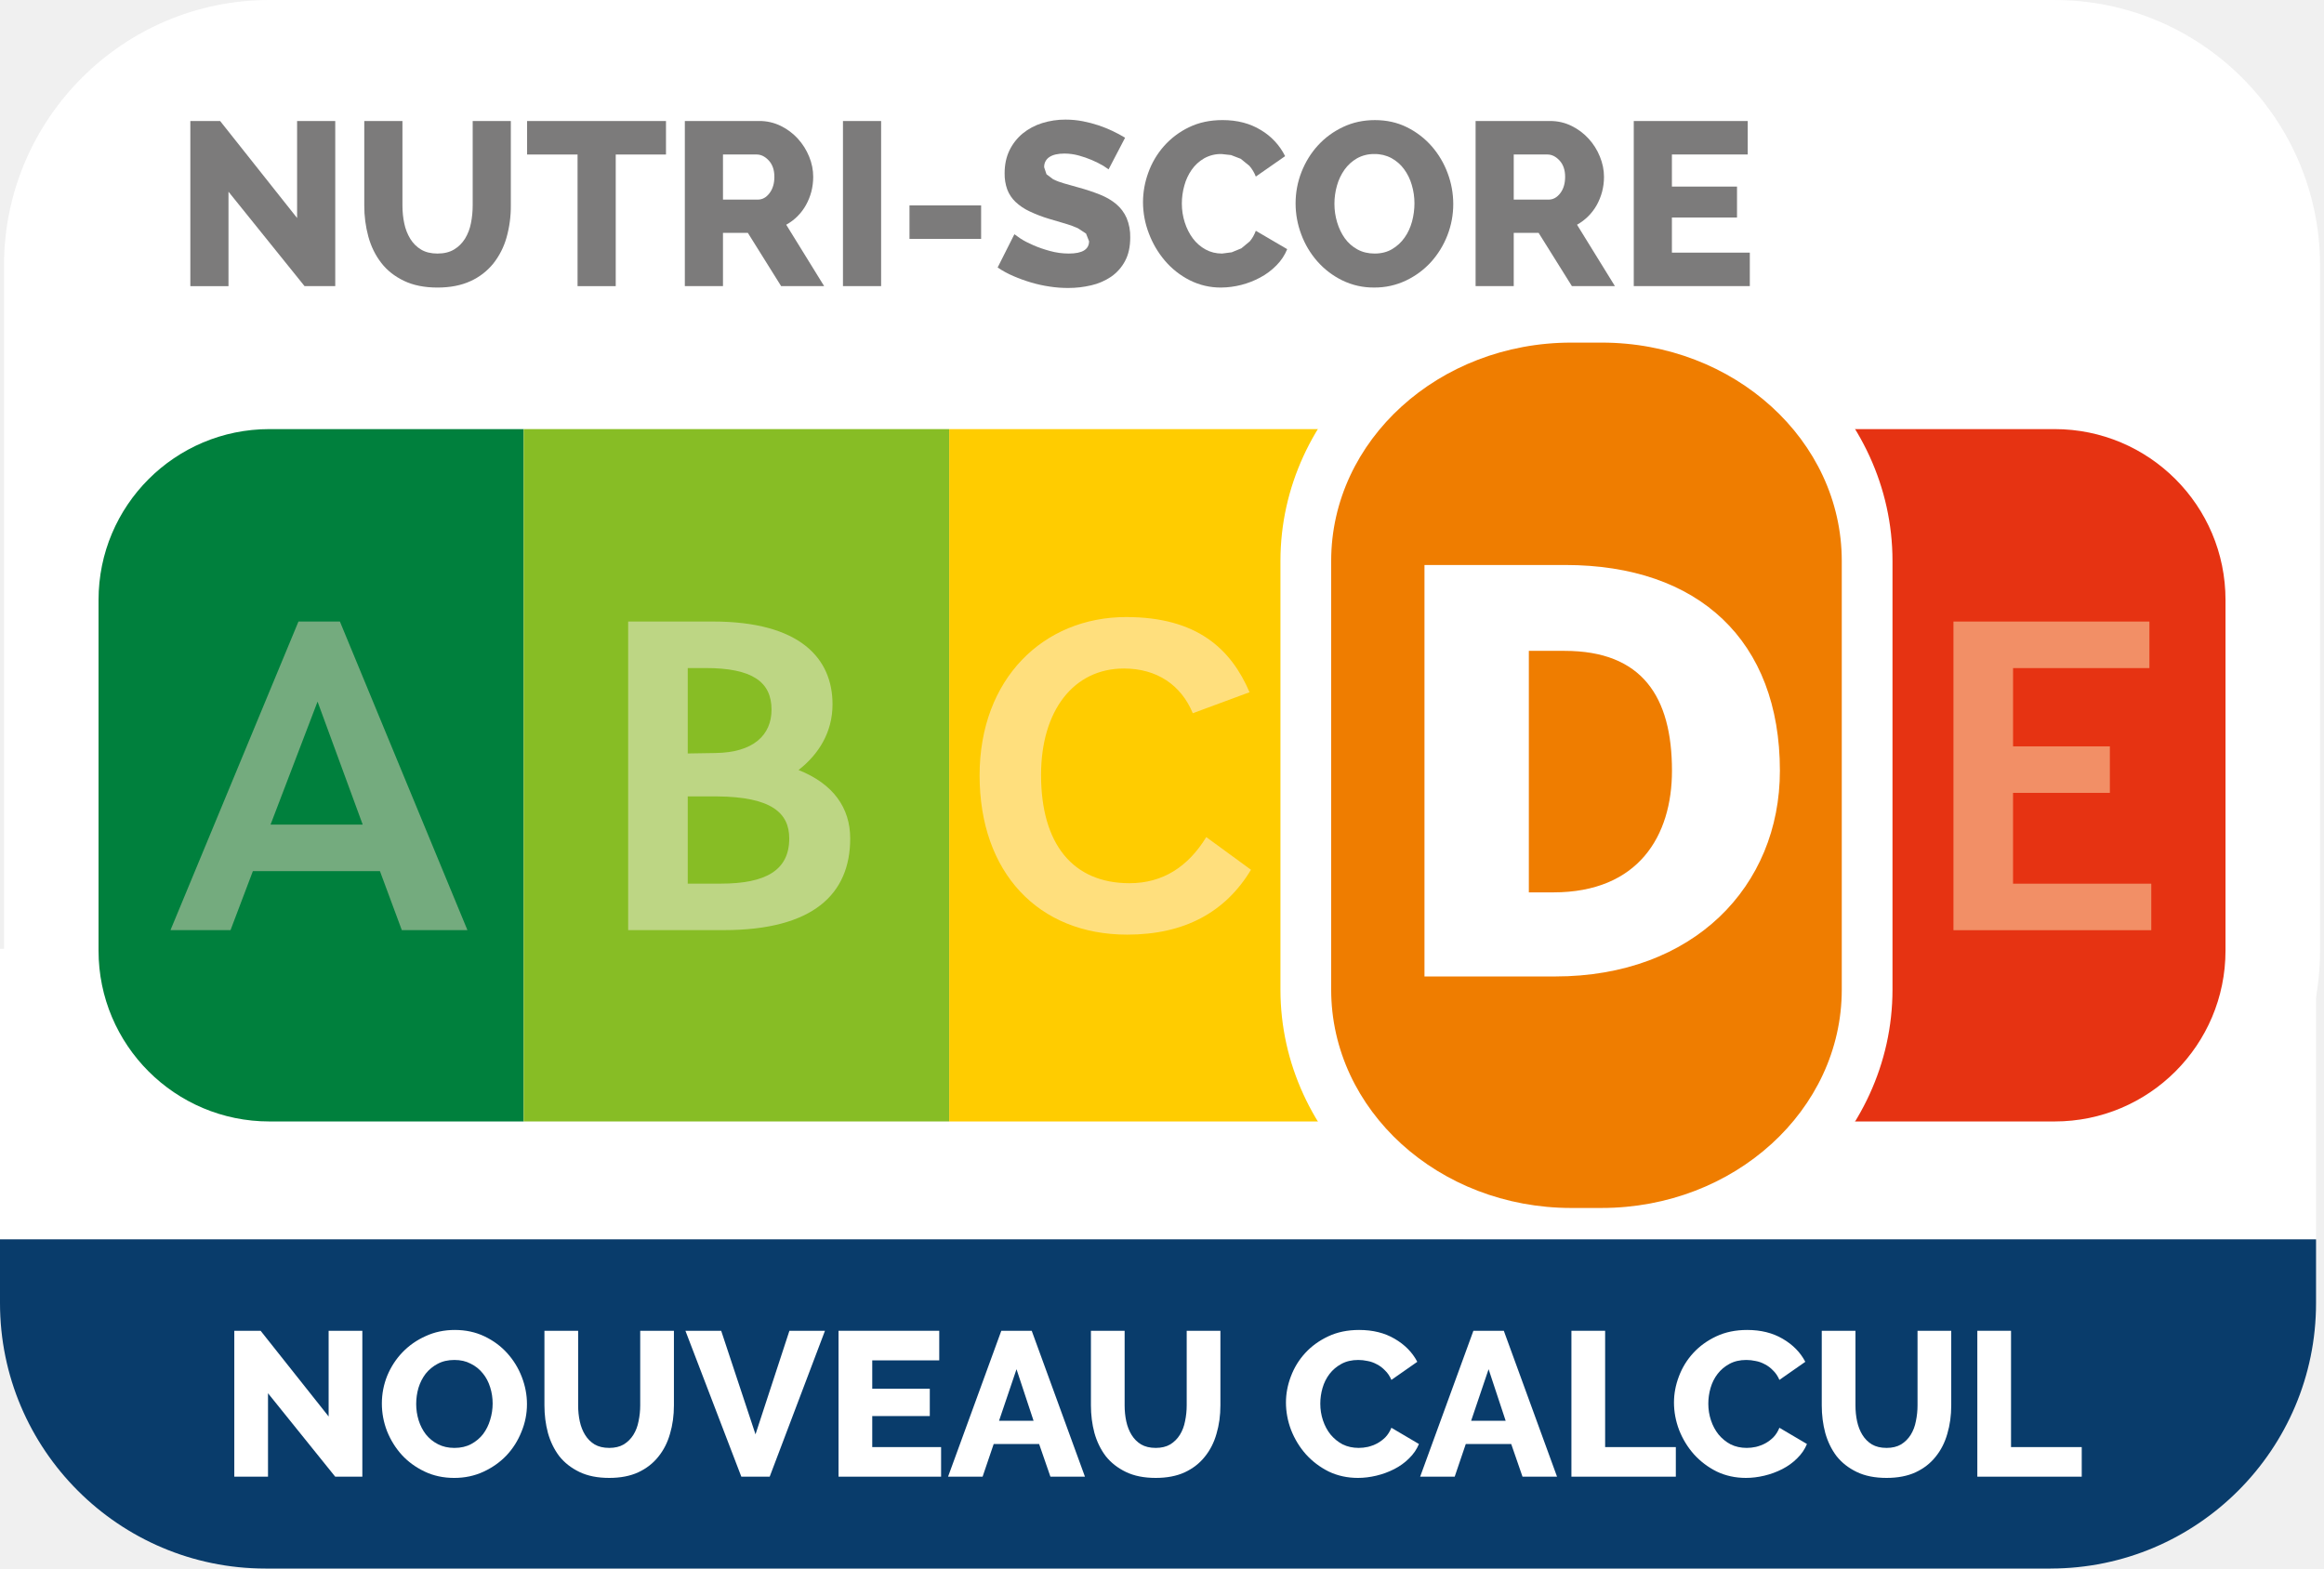
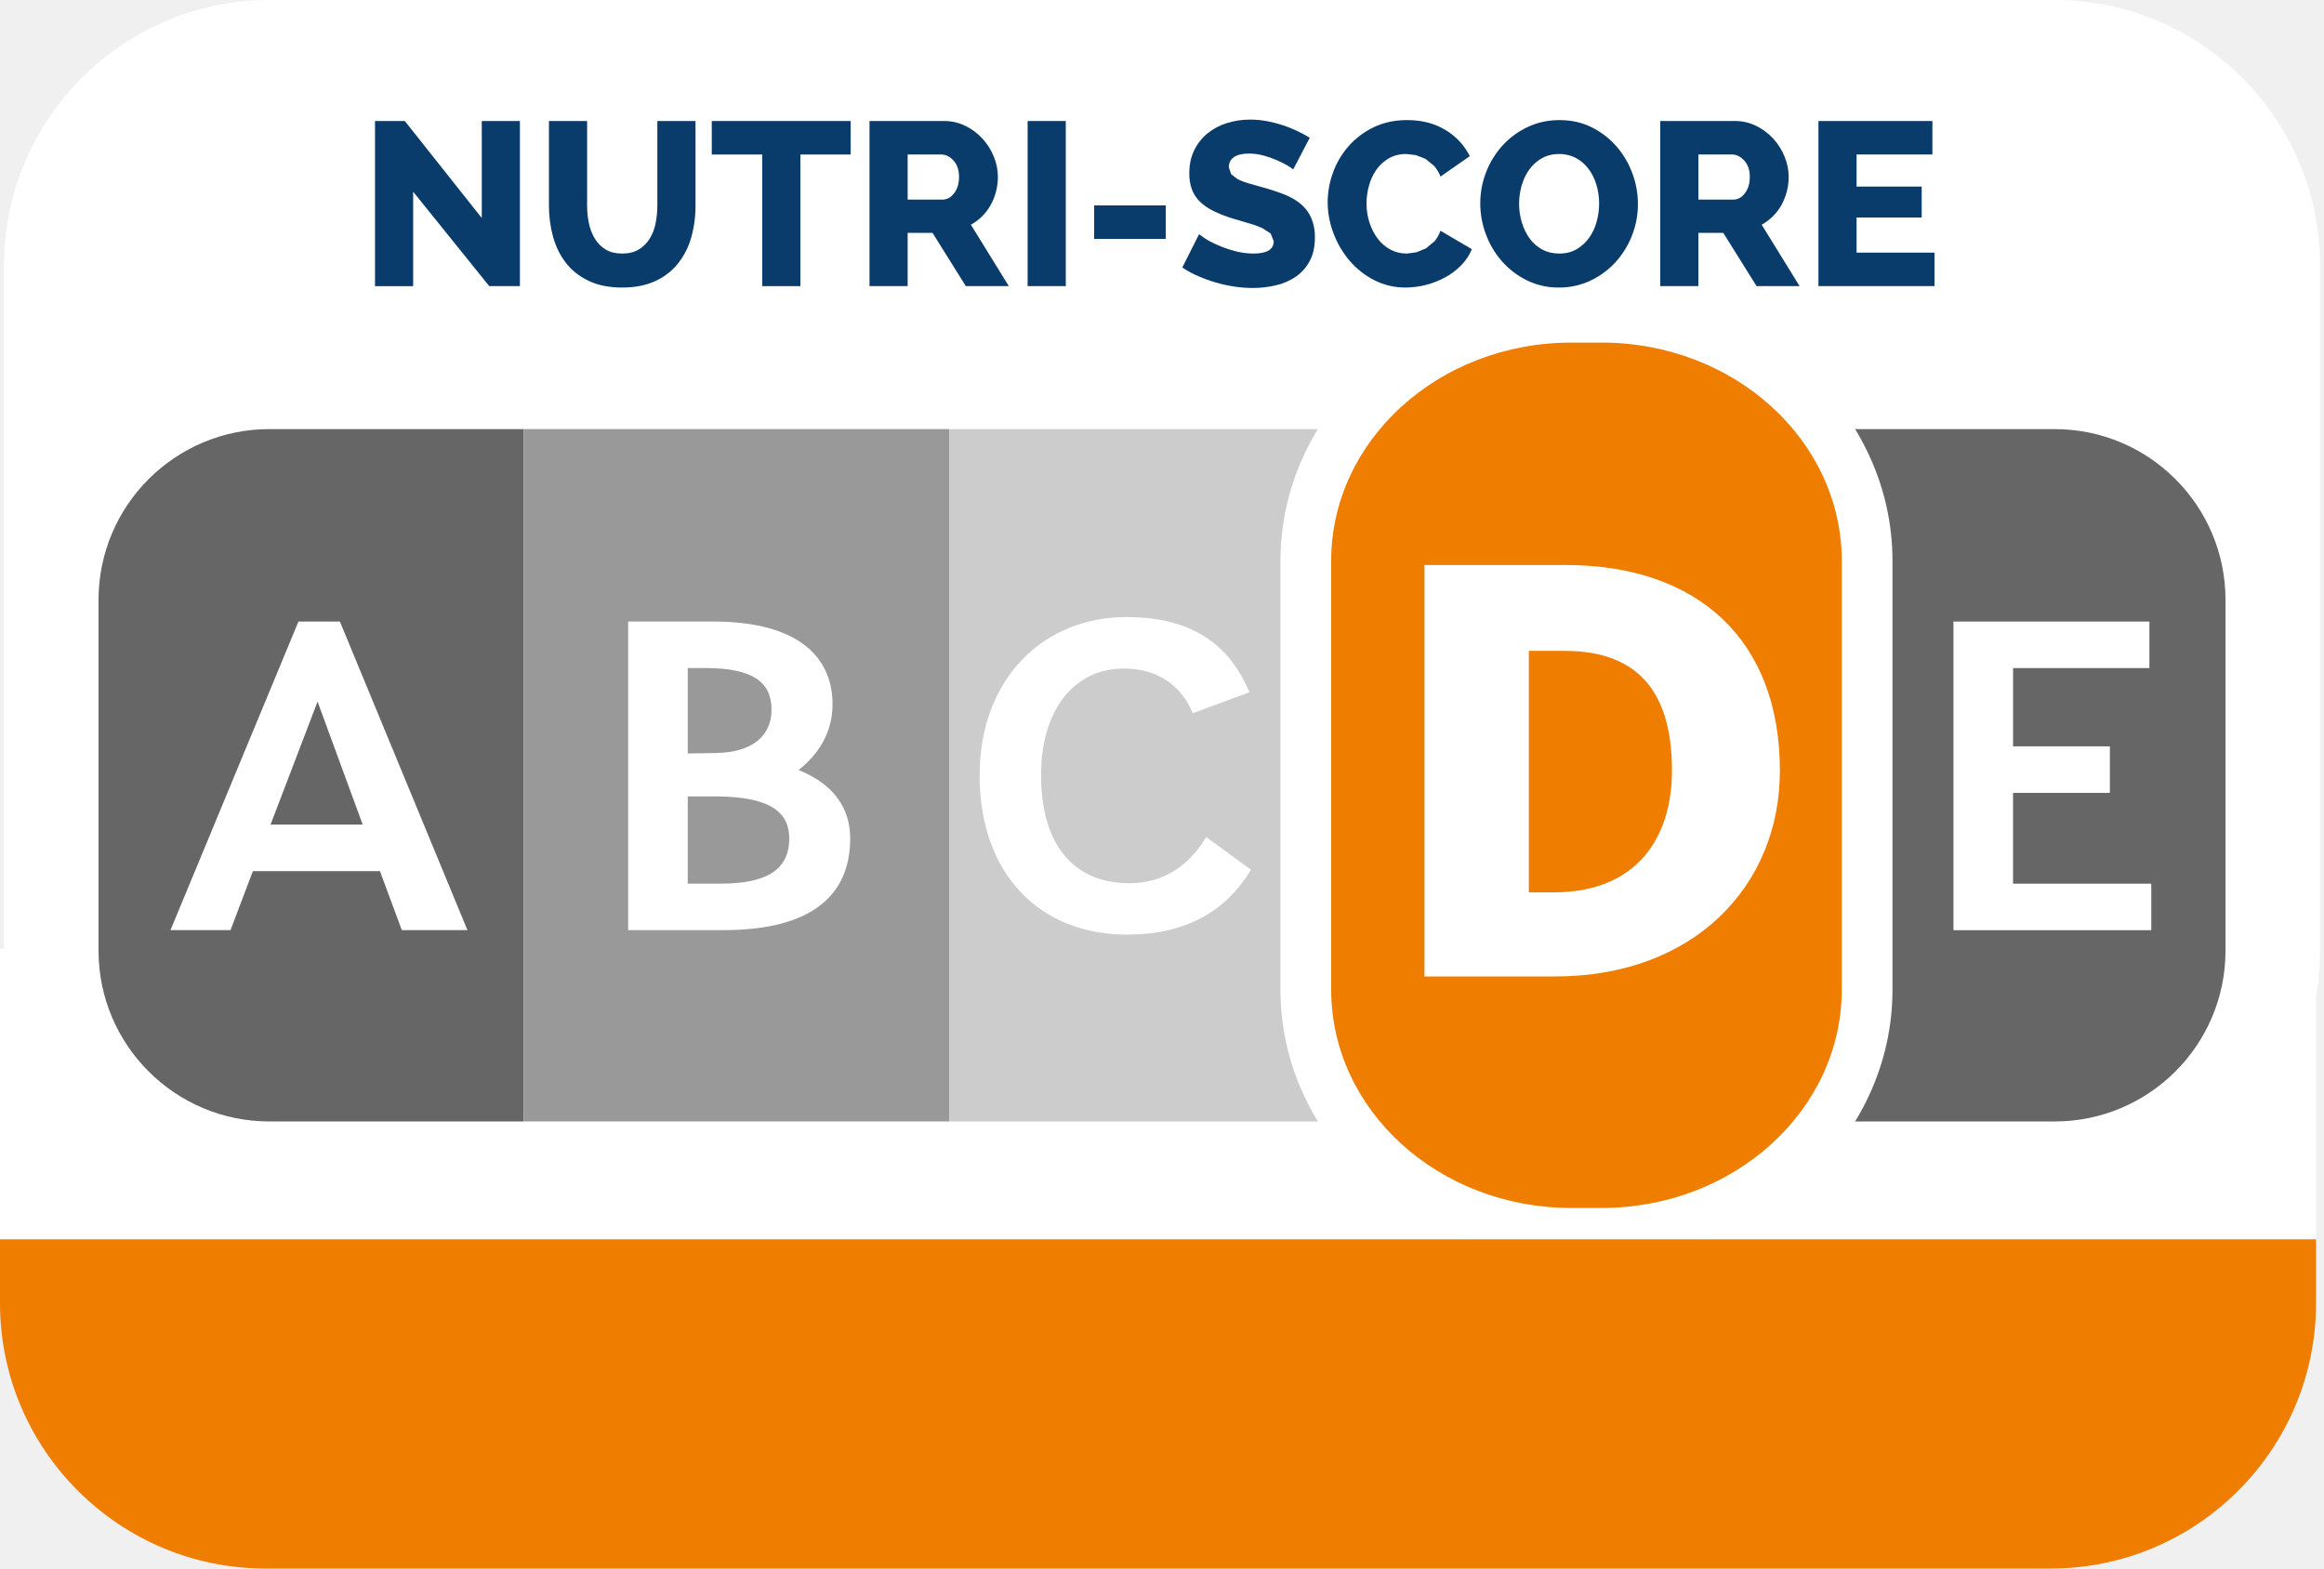
<svg xmlns="http://www.w3.org/2000/svg" id="svg2032" width="240" height="162" version="1.1" viewBox="0 0 240 162">
+   <defs id="defs1" />
  <rect style="fill:#ffffff;fill-opacity:1;stroke:none;stroke-width:2.653;stroke-linecap:round;stroke-linejoin:round;paint-order:stroke fill markers" id="rect18499" width="239.178" height="30" x="0" y="98" />
-   <g id="layer1">
-     <g id="g2493">
-       <g id="g1527">
-         <g id="g2468" fill-opacity="1" fill-rule="nonzero" stroke="none">
-           <path id="path248" fill="#fff" d="M212.183 0H27.826C12.71 0 .414 12.298.414 27.41v70.773c0 15.116 12.298 27.41 27.412 27.41h118.278a31.612 31.612 0 0 0 16.173 4.409h3.12c5.957 0 11.498-1.633 16.174-4.41h30.612c15.114 0 27.408-12.295 27.408-27.407v-70.77c0-15.115-12.294-27.413-27.408-27.413" clip-path="url(#clipPath1648)" />
-           <path id="path252" fill="#e63312" d="M212.179 115.826h-26.252V44.318h26.252a17.647 17.647 0 0 1 17.65 17.647v36.213a17.65 17.65 0 0 1-17.65 17.648" clip-path="url(#clipPath1655)" />
-           <path id="path256" fill="#00803d" d="M27.824 115.826h26.252V44.318H27.824a17.647 17.647 0 0 0-17.648 17.647v36.213a17.647 17.647 0 0 0 17.648 17.648" clip-path="url(#clipPath1661)" />
-           <path id="path260" fill="#f28f66" d="M221.97 64.194h-20.236V96.07h20.43v-4.802h-14.277v-9.379h9.999v-4.804h-9.997V69h14.081z" />
-           <path id="path264" fill="#7c7b7b" d="M23.596 19.799v9.754h-3.94V12.496h3.075l7.95 10.02v-10.02h3.94V29.55H31.45z" />
-           <path id="path276" fill="#7c7b7b" d="M45.187 26.187c.673 0 1.24-.139 1.705-.419.464-.28.839-.653 1.13-1.117a4.78 4.78 0 0 0 .612-1.597c.121-.6.18-1.214.18-1.839V12.5h3.94v8.716a11.894 11.894 0 0 1-.444 3.315 7.67 7.67 0 0 1-1.37 2.692 6.422 6.422 0 0 1-2.355 1.814c-.951.437-2.085.662-3.398.662-1.36 0-2.52-.234-3.483-.7-.962-.463-1.743-1.08-2.341-1.862-.6-.777-1.042-1.677-1.324-2.7a12.062 12.062 0 0 1-.42-3.22v-8.717h3.942v8.716c0 .656.062 1.283.192 1.876a4.965 4.965 0 0 0 .624 1.585c.287.463.66.832 1.117 1.103.455.274 1.022.408 1.693.408" clip-path="url(#clipPath1673)" />
-           <path id="path280" fill="#7c7b7b" d="M68.777 15.959h-5.19v13.594h-3.942V15.959h-5.212v-3.46h14.344z" />
-           <path id="path292" fill="#7c7b7b" d="M70.723 29.55V12.496h7.684a4.965 4.965 0 0 1 2.225.508 5.866 5.866 0 0 1 1.763 1.32c.496.545.883 1.16 1.165 1.849.283.688.42 1.384.42 2.09 0 .53-.067 1.037-.19 1.525a6.029 6.029 0 0 1-.554 1.381 5.208 5.208 0 0 1-2.042 2.041l3.915 6.34h-4.442l-3.436-5.499h-2.569v5.5zm3.94-8.935h3.6c.464 0 .866-.218 1.201-.66.338-.441.506-1.004.506-1.692 0-.706-.192-1.265-.576-1.684-.384-.415-.804-.622-1.25-.622h-3.482z" />
-           <path id="path294" fill="#7c7b7b" d="M87.053 12.499h3.94V29.55h-3.94z" />
-           <path id="path296" fill="#7c7b7b" d="M93.923 21.215h7.397v3.46h-7.397z" />
-           <path id="path308" fill="#7c7b7b" d="M114.483 17.493l-.53-.362a10.526 10.526 0 0 0-2.497-1.055 5.599 5.599 0 0 0-1.534-.216c-.675 0-1.192.119-1.551.36a1.19 1.19 0 0 0-.539 1.059l.24.719.685.514a6.201 6.201 0 0 0 1.103.422c.442.128.95.273 1.527.432a20.51 20.51 0 0 1 2.207.733c.658.265 1.218.591 1.684.984.463.393.82.87 1.068 1.43a4.943 4.943 0 0 1 .373 2.017c0 .962-.181 1.774-.54 2.436a4.55 4.55 0 0 1-1.43 1.611 6.042 6.042 0 0 1-2.053.89 10.272 10.272 0 0 1-2.39.275c-.627 0-1.262-.044-1.911-.145a13.622 13.622 0 0 1-1.909-.42 15.756 15.756 0 0 1-1.825-.66 9.798 9.798 0 0 1-1.635-.889l1.73-3.436.649.457c.35.227.783.45 1.297.673.512.225 1.088.426 1.728.6a7.3 7.3 0 0 0 1.947.265c1.394 0 2.09-.423 2.09-1.273l-.312-.792-.865-.563a9.249 9.249 0 0 0-1.297-.47c-.497-.143-1.04-.305-1.633-.481a14.18 14.18 0 0 1-2.042-.781 5.52 5.52 0 0 1-1.443-.971 3.497 3.497 0 0 1-.852-1.274 4.705 4.705 0 0 1-.275-1.681c0-.898.167-1.688.503-2.377a5.21 5.21 0 0 1 1.368-1.743 5.948 5.948 0 0 1 2.008-1.068 7.95 7.95 0 0 1 2.414-.36c.61 0 1.2.057 1.777.168.573.112 1.125.256 1.646.43a13.931 13.931 0 0 1 2.725 1.273z" clip-path="url(#clipPath1667)" />
-           <path id="path312" fill="#7c7b7b" d="M118.038 20.88a8.94 8.94 0 0 1 .552-3.063 8.436 8.436 0 0 1 1.611-2.725 8.157 8.157 0 0 1 2.582-1.947c1.015-.496 2.174-.743 3.469-.743 1.523 0 2.844.344 3.963 1.032a6.501 6.501 0 0 1 2.5 2.693l-3.027 2.11a3.64 3.64 0 0 0-.671-1.117l-.89-.72-.997-.384-.973-.108a3.509 3.509 0 0 0-1.825.457 4.019 4.019 0 0 0-1.273 1.178 5.212 5.212 0 0 0-.755 1.633 6.859 6.859 0 0 0-.254 1.847c0 .673.1 1.324.3 1.947.199.624.481 1.176.839 1.657a4.1 4.1 0 0 0 1.31 1.141c.513.28 1.082.42 1.707.42l.997-.131.993-.41.87-.72c.253-.296.46-.662.622-1.092l3.242 1.898a5.113 5.113 0 0 1-1.117 1.681 6.894 6.894 0 0 1-1.668 1.247 8.673 8.673 0 0 1-4.039 1.037 7.062 7.062 0 0 1-3.252-.759 8.291 8.291 0 0 1-2.547-2.006 9.52 9.52 0 0 1-1.666-2.833 8.997 8.997 0 0 1-.603-3.22" clip-path="url(#clipPath1687)" />
-           <path id="path316" fill="#7c7b7b" d="M141.916 29.696a7.304 7.304 0 0 1-3.315-.746 8.275 8.275 0 0 1-2.56-1.957 8.85 8.85 0 0 1-1.655-2.774 9.037 9.037 0 0 1-.59-3.218c0-1.12.204-2.202.612-3.244.41-1.037.978-1.957 1.706-2.75s1.593-1.425 2.595-1.897c1-.472 2.092-.706 3.277-.706 1.214 0 2.322.245 3.315.741a8.275 8.275 0 0 1 2.56 1.97 8.952 8.952 0 0 1 1.644 2.786 9.102 9.102 0 0 1 .573 3.171 8.855 8.855 0 0 1-.609 3.244 8.933 8.933 0 0 1-1.692 2.75 8.34 8.34 0 0 1-2.582 1.908 7.474 7.474 0 0 1-3.28.722m-4.108-8.646c0 .655.092 1.29.278 1.907.183.617.448 1.165.79 1.648a3.928 3.928 0 0 0 1.3 1.152c.518.287 1.116.43 1.787.43.688 0 1.29-.152 1.803-.457.507-.302.94-.697 1.284-1.187.347-.485.6-1.041.77-1.655a7.277 7.277 0 0 0 .252-1.887c0-.657-.095-1.295-.278-1.908a5.142 5.142 0 0 0-.803-1.634 3.982 3.982 0 0 0-1.298-1.13 3.568 3.568 0 0 0-1.752-.419 3.53 3.53 0 0 0-1.8.442 4.094 4.094 0 0 0-1.287 1.165 5.34 5.34 0 0 0-.782 1.644 6.85 6.85 0 0 0-.264 1.889" clip-path="url(#clipPath1680)" />
-           <path id="path320" fill="#7c7b7b" d="M152.385 29.55V12.496h7.686c.8 0 1.54.17 2.222.508a5.892 5.892 0 0 1 1.765 1.32 6.135 6.135 0 0 1 1.163 1.849c.28.688.424 1.384.424 2.09 0 .53-.066 1.037-.192 1.525a6.029 6.029 0 0 1-.552 1.381 5.28 5.28 0 0 1-2.041 2.041l3.913 6.34h-4.443l-3.438-5.499h-2.568v5.5zm3.939-8.935h3.603c.464 0 .863-.218 1.2-.66.338-.441.504-1.004.504-1.692 0-.706-.192-1.265-.574-1.684-.386-.415-.803-.622-1.249-.622h-3.484z" />
-           <path id="path324" fill="#7c7b7b" d="M180.704 26.092v3.458h-11.985V12.496h11.769v3.46h-7.83v3.317h6.724v3.194h-6.724v3.628z" />
-           <path id="path326" fill="#87bd25" d="M98.028 115.826h-43.95V44.318h43.95z" />
-           <path id="path328" fill="#fc0" d="M141.975 115.826h-43.95V44.318h43.952z" />
-           <path id="path332" fill="#74ab7e" d="M27.939 85.167l4.855-12.704 4.662 12.702zm7.163-20.973h-4.28L17.605 96.066h6.201l2.309-6.097h13.121l2.26 6.097h6.777z" />
-           <path id="path344" fill="#bdd684" d="M71.023 91.262v-9.008h3.03c5.623.047 7.453 1.708 7.453 4.343 0 3.277-2.406 4.665-7.069 4.665zm0-13.443v-8.823h1.828c4.854 0 6.825 1.435 6.825 4.297 0 2.632-1.876 4.435-5.815 4.48zm2.598-13.627h-8.75v31.872h9.855c9.278 0 13.075-3.74 13.075-9.467 0-3.142-1.732-5.636-5.336-7.068 2.068-1.618 3.51-3.88 3.51-6.79 0-4.714-3.318-8.547-12.354-8.547" clip-path="url(#clipPath1693)" />
-           <path id="path348" fill="#ffdf7d" d="M116.306 63.73c-8.555 0-15.143 6.378-15.143 16.355 0 10.025 6.058 16.445 15.238 16.445 5.914 0 10.145-2.31 12.788-6.7l-4.616-3.372c-1.876 3.05-4.471 4.76-7.931 4.76-5.864 0-9.132-4.067-9.132-11.18 0-6.65 3.365-10.993 8.556-10.993 3.411 0 5.912 1.71 7.114 4.618l5.861-2.169c-1.92-4.48-5.428-7.763-12.735-7.763" clip-path="url(#clipPath1699)" />
-           <path id="path352" fill="#fff" d="M162.277 129.998c-16.566 0-30.045-12.466-30.045-27.788V57.936c0-15.324 13.48-27.79 30.045-27.79h3.118c16.567 0 30.043 12.468 30.043 27.79v44.274c0 15.322-13.476 27.788-30.043 27.788z" clip-path="url(#clipPath1705)" />
-           <path id="path356" fill="#ef7d00" d="M165.396 124.761h-3.119c-13.704 0-24.806-10.096-24.806-22.55V57.935c0-12.455 11.105-22.551 24.804-22.551h3.12c13.7 0 24.805 10.096 24.805 22.553v44.27c0 12.455-11.105 22.553-24.804 22.553" clip-path="url(#clipPath1711)" />
-           <path id="path360" fill="#fff" d="M147.106 100.849V58.353h14.534c13.796 0 22.17 7.82 22.17 21.247 0 11.95-8.928 21.25-23.216 21.25zm13.302-8.684c8.805 0 12.257-5.848 12.257-12.565 0-7.636-3.081-12.378-11.085-12.378h-3.696v24.943z" />
-         </g>
-       </g>
-     </g>
-   </g>
-   <path id="path16330" clip-path="url(#clipPath1593)" style="fill:#093c6b;fill-opacity:1;fill-rule:nonzero;stroke:none" d="M 0 33.997 L 0 27.407 C 2.3684734e-15 12.296 12.298 -0.003 27.412 -0.003 L 211.77 -0.003 L 211.77 -0.001 C 226.882 -0.001 239.178 12.295 239.178 27.407 L 239.178 33.997 L 0 33.997 z " transform="matrix(1,0,0,-1,0,161.997)" />
-   <g aria-label="NOUVEAU CALCUL" id="text18503" style="font-size:21.224px;line-height:1.25;font-family:'Open Sans';-inkscape-font-specification:'Open Sans';stroke-width:0.531">
-     <path d="m 27.677,143.896 v 8.617 h -3.481 v -15.069 h 2.717 l 7.025,8.851 v -8.851 h 3.481 v 15.069 h -2.802 z" style="font-weight:800;font-family:Raleway;-inkscape-font-specification:'Raleway Ultra-Bold';fill:#ffffff" id="path18799" />
-     <path d="m 46.906,152.641 q -1.677,0 -3.056,-0.658 -1.38,-0.658 -2.356,-1.719 -0.976,-1.082 -1.528,-2.462 -0.531,-1.38 -0.531,-2.844 0,-1.486 0.552,-2.865 0.573,-1.38 1.571,-2.42 1.019,-1.061 2.398,-1.677 1.38,-0.637 3.014,-0.637 1.677,0 3.056,0.658 1.38,0.658 2.356,1.74 0.976,1.082 1.507,2.462 0.531,1.38 0.531,2.802 0,1.486 -0.573,2.865 -0.552,1.38 -1.549,2.441 -0.998,1.04 -2.377,1.677 -1.38,0.637 -3.014,0.637 z m -3.926,-7.641 q 0,0.87 0.255,1.698 0.255,0.807 0.743,1.443 0.509,0.637 1.252,1.019 0.743,0.382 1.698,0.382 0.998,0 1.74,-0.403 0.743,-0.403 1.231,-1.04 0.488,-0.658 0.722,-1.464 0.255,-0.828 0.255,-1.677 0,-0.87 -0.255,-1.677 -0.255,-0.828 -0.764,-1.443 -0.509,-0.637 -1.252,-0.998 -0.722,-0.382 -1.677,-0.382 -0.998,0 -1.74,0.403 -0.722,0.382 -1.231,1.019 -0.488,0.637 -0.743,1.464 -0.233,0.807 -0.233,1.655 z" style="font-weight:800;font-family:Raleway;-inkscape-font-specification:'Raleway Ultra-Bold';fill:#ffffff" id="path18801" />
-     <path d="m 62.909,149.542 q 0.891,0 1.507,-0.361 0.616,-0.382 0.998,-0.998 0.382,-0.616 0.531,-1.401 0.17,-0.807 0.17,-1.634 v -7.704 h 3.481 v 7.704 q 0,1.571 -0.403,2.929 -0.382,1.358 -1.21,2.377 -0.807,1.019 -2.08,1.613 -1.252,0.573 -2.993,0.573 -1.804,0 -3.078,-0.616 -1.273,-0.616 -2.08,-1.634 -0.785,-1.04 -1.167,-2.398 -0.361,-1.358 -0.361,-2.844 v -7.704 h 3.481 v 7.704 q 0,0.87 0.17,1.655 0.17,0.785 0.552,1.401 0.382,0.616 0.976,0.976 0.616,0.361 1.507,0.361 z" style="font-weight:800;font-family:Raleway;-inkscape-font-specification:'Raleway Ultra-Bold';fill:#ffffff" id="path18803" />
-     <path d="m 74.477,137.444 3.544,10.697 3.502,-10.697 h 3.672 l -5.709,15.069 h -2.929 l -5.773,-15.069 z" style="font-weight:800;font-family:Raleway;-inkscape-font-specification:'Raleway Ultra-Bold';fill:#ffffff" id="path18805" />
-     <path d="m 97.187,149.457 v 3.056 H 86.596 v -15.069 h 10.4 v 3.056 h -6.919 v 2.929 h 5.943 v 2.823 h -5.943 v 3.205 z" style="font-weight:800;font-family:Raleway;-inkscape-font-specification:'Raleway Ultra-Bold';fill:#ffffff" id="path18807" />
-     <path d="m 103.405,137.444 h 3.141 l 5.497,15.069 h -3.566 l -1.167,-3.375 h -4.691 l -1.146,3.375 h -3.566 z m 3.332,9.296 -1.762,-5.327 -1.804,5.327 z" style="font-weight:800;font-family:Raleway;-inkscape-font-specification:'Raleway Ultra-Bold';fill:#ffffff" id="path18809" />
-     <path d="m 119.345,149.542 q 0.891,0 1.507,-0.361 0.616,-0.382 0.998,-0.998 0.382,-0.616 0.531,-1.401 0.17,-0.807 0.17,-1.634 v -7.704 h 3.481 v 7.704 q 0,1.571 -0.403,2.929 -0.382,1.358 -1.21,2.377 -0.807,1.019 -2.08,1.613 -1.252,0.573 -2.993,0.573 -1.804,0 -3.078,-0.616 -1.273,-0.616 -2.08,-1.634 -0.785,-1.04 -1.167,-2.398 -0.361,-1.358 -0.361,-2.844 v -7.704 h 3.481 v 7.704 q 0,0.87 0.17,1.655 0.17,0.785 0.552,1.401 0.382,0.616 0.976,0.976 0.616,0.361 1.507,0.361 z" style="font-weight:800;font-family:Raleway;-inkscape-font-specification:'Raleway Ultra-Bold';fill:#ffffff" id="path18811" />
-     <path d="m 132.801,144.851 q 0,-1.358 0.509,-2.695 0.509,-1.358 1.486,-2.42 0.976,-1.061 2.377,-1.719 1.401,-0.658 3.184,-0.658 2.122,0 3.672,0.913 1.571,0.913 2.335,2.377 l -2.674,1.868 q -0.255,-0.594 -0.658,-0.976 -0.382,-0.403 -0.849,-0.637 -0.467,-0.255 -0.955,-0.34 -0.488,-0.106 -0.955,-0.106 -0.998,0 -1.74,0.403 -0.743,0.403 -1.231,1.04 -0.488,0.637 -0.722,1.443 -0.233,0.807 -0.233,1.634 0,0.891 0.276,1.719 0.276,0.828 0.785,1.464 0.531,0.637 1.252,1.019 0.743,0.361 1.655,0.361 0.467,0 0.955,-0.106 0.509,-0.127 0.955,-0.361 0.467,-0.255 0.849,-0.637 0.382,-0.403 0.616,-0.976 l 2.844,1.677 q -0.34,0.828 -1.019,1.486 -0.658,0.658 -1.528,1.104 -0.87,0.446 -1.847,0.679 -0.976,0.233 -1.91,0.233 -1.634,0 -3.014,-0.658 -1.358,-0.679 -2.356,-1.783 -0.976,-1.104 -1.528,-2.504 -0.531,-1.401 -0.531,-2.844 z" style="font-weight:800;font-family:Raleway;-inkscape-font-specification:'Raleway Ultra-Bold';fill:#ffffff" id="path18813" />
-     <path d="m 152.158,137.444 h 3.141 l 5.497,15.069 h -3.566 l -1.167,-3.375 h -4.691 l -1.146,3.375 h -3.566 z m 3.332,9.296 -1.762,-5.327 -1.804,5.327 z" style="font-weight:800;font-family:Raleway;-inkscape-font-specification:'Raleway Ultra-Bold';fill:#ffffff" id="path18815" />
-     <path d="m 162.281,152.513 v -15.069 h 3.481 v 12.013 h 7.301 v 3.056 z" style="font-weight:800;font-family:Raleway;-inkscape-font-specification:'Raleway Ultra-Bold';fill:#ffffff" id="path18817" />
-     <path d="m 172.872,144.851 q 0,-1.358 0.509,-2.695 0.509,-1.358 1.486,-2.42 0.976,-1.061 2.377,-1.719 1.401,-0.658 3.184,-0.658 2.122,0 3.672,0.913 1.571,0.913 2.335,2.377 l -2.674,1.868 q -0.255,-0.594 -0.658,-0.976 -0.382,-0.403 -0.849,-0.637 -0.467,-0.255 -0.955,-0.34 -0.488,-0.106 -0.955,-0.106 -0.998,0 -1.74,0.403 -0.743,0.403 -1.231,1.04 -0.488,0.637 -0.722,1.443 -0.233,0.807 -0.233,1.634 0,0.891 0.276,1.719 0.276,0.828 0.785,1.464 0.531,0.637 1.252,1.019 0.743,0.361 1.655,0.361 0.467,0 0.955,-0.106 0.509,-0.127 0.955,-0.361 0.467,-0.255 0.849,-0.637 0.382,-0.403 0.616,-0.976 l 2.844,1.677 q -0.34,0.828 -1.019,1.486 -0.658,0.658 -1.528,1.104 -0.87,0.446 -1.847,0.679 -0.976,0.233 -1.91,0.233 -1.634,0 -3.014,-0.658 -1.358,-0.679 -2.356,-1.783 -0.976,-1.104 -1.528,-2.504 -0.531,-1.401 -0.531,-2.844 z" style="font-weight:800;font-family:Raleway;-inkscape-font-specification:'Raleway Ultra-Bold';fill:#ffffff" id="path18819" />
-     <path d="m 194.818,149.542 q 0.891,0 1.507,-0.361 0.616,-0.382 0.998,-0.998 0.382,-0.616 0.531,-1.401 0.17,-0.807 0.17,-1.634 v -7.704 h 3.481 v 7.704 q 0,1.571 -0.403,2.929 -0.382,1.358 -1.21,2.377 -0.807,1.019 -2.08,1.613 -1.252,0.573 -2.993,0.573 -1.804,0 -3.078,-0.616 -1.273,-0.616 -2.08,-1.634 -0.785,-1.04 -1.167,-2.398 -0.361,-1.358 -0.361,-2.844 v -7.704 h 3.481 v 7.704 q 0,0.87 0.17,1.655 0.17,0.785 0.552,1.401 0.382,0.616 0.976,0.976 0.616,0.361 1.507,0.361 z" style="font-weight:800;font-family:Raleway;-inkscape-font-specification:'Raleway Ultra-Bold';fill:#ffffff" id="path18821" />
-     <path d="m 204.199,152.513 v -15.069 h 3.481 v 12.013 h 7.301 v 3.056 z" style="font-weight:800;font-family:Raleway;-inkscape-font-specification:'Raleway Ultra-Bold';fill:#ffffff" id="path18823" />
-   </g>
+   <path id="path248" fill="#ffffff" d="M 212.183,0 H 27.826 C 12.71,0 0.414,12.298 0.414,27.41 v 70.773 c 0,15.116 12.298,27.41 27.412,27.41 h 118.278 a 31.612,31.612 0 0 0 16.173,4.409 h 3.12 c 5.957,0 11.498,-1.633 16.174,-4.41 h 30.612 c 15.114,0 27.408,-12.295 27.408,-27.407 V 27.415 C 239.591,12.3 227.297,0.002 212.183,0.002" clip-path="url(#clipPath1648)" style="fill-opacity:1;fill-rule:nonzero;stroke:none" />
+   <path id="path252" fill="#e63312" d="M 212.179,115.826 H 185.927 V 44.318 h 26.252 a 17.647,17.647 0 0 1 17.65,17.647 v 36.213 a 17.65,17.65 0 0 1 -17.65,17.648" clip-path="url(#clipPath1655)" style="fill-opacity:1;fill-rule:nonzero;stroke:none;fill:#666666" />
+   <path id="path256" fill="#00803d" d="M 27.824,115.826 H 54.076 V 44.318 H 27.824 A 17.647,17.647 0 0 0 10.176,61.965 v 36.213 a 17.647,17.647 0 0 0 17.648,17.648" clip-path="url(#clipPath1661)" style="fill-opacity:1;fill-rule:nonzero;stroke:none;fill:#666666" />
+   <path id="path260" fill="#f28f66" d="M 221.97,64.194 H 201.734 V 96.07 h 20.43 v -4.802 h -14.277 v -9.379 h 9.999 v -4.804 h -9.997 V 69 h 14.081 z" style="fill-opacity:1;fill-rule:nonzero;stroke:none;fill:#ffffff" />
+   <path id="path264" fill="#7c7b7b" d="m 42.667,19.799 v 9.754 h -3.94 V 12.496 h 3.075 l 7.95,10.02 v -10.02 h 3.94 V 29.55 h -3.171 z" style="fill-opacity:1;fill-rule:nonzero;stroke:none;fill:#093c6b" />
+   <path id="path276" fill="#7c7b7b" d="m 64.258,26.187 c 0.673,0 1.24,-0.139 1.705,-0.419 0.464,-0.28 0.839,-0.653 1.13,-1.117 a 4.78,4.78 0 0 0 0.612,-1.597 c 0.121,-0.6 0.18,-1.214 0.18,-1.839 V 12.5 h 3.94 v 8.716 a 11.894,11.894 0 0 1 -0.444,3.315 7.67,7.67 0 0 1 -1.37,2.692 6.422,6.422 0 0 1 -2.355,1.814 c -0.951,0.437 -2.085,0.662 -3.398,0.662 -1.36,0 -2.52,-0.234 -3.483,-0.7 -0.962,-0.463 -1.743,-1.08 -2.341,-1.862 -0.6,-0.777 -1.042,-1.677 -1.324,-2.7 a 12.062,12.062 0 0 1 -0.42,-3.22 V 12.5 h 3.942 v 8.716 c 0,0.656 0.062,1.283 0.192,1.876 a 4.965,4.965 0 0 0 0.624,1.585 c 0.287,0.463 0.66,0.832 1.117,1.103 0.455,0.274 1.022,0.408 1.693,0.408" clip-path="url(#clipPath1673)" style="fill-opacity:1;fill-rule:nonzero;stroke:none;fill:#093c6b" />
+   <path id="path280" fill="#7c7b7b" d="m 87.848,15.959 h -5.19 v 13.594 h -3.942 V 15.959 h -5.212 v -3.46 h 14.344 z" style="fill-opacity:1;fill-rule:nonzero;stroke:none;fill:#093c6b" />
+   <path id="path292" fill="#7c7b7b" d="M 89.794,29.55 V 12.496 h 7.684 a 4.965,4.965 0 0 1 2.225,0.508 5.866,5.866 0 0 1 1.763,1.32 c 0.496,0.545 0.883,1.16 1.165,1.849 0.283,0.688 0.42,1.384 0.42,2.09 0,0.53 -0.067,1.037 -0.19,1.525 a 6.029,6.029 0 0 1 -0.554,1.381 5.208,5.208 0 0 1 -2.042,2.041 l 3.915,6.34 h -4.442 l -3.436,-5.499 h -2.569 v 5.5 z m 3.94,-8.935 h 3.6 c 0.464,0 0.866,-0.218 1.201,-0.66 0.338,-0.441 0.506,-1.004 0.506,-1.692 0,-0.706 -0.192,-1.265 -0.576,-1.684 -0.384,-0.415 -0.804,-0.622 -1.25,-0.622 h -3.482 z" style="fill-opacity:1;fill-rule:nonzero;stroke:none;fill:#093c6b" />
+   <path id="path294" fill="#7c7b7b" d="m 106.124,12.499 h 3.94 V 29.55 h -3.94 z" style="fill-opacity:1;fill-rule:nonzero;stroke:none;fill:#093c6b" />
+   <path id="path296" fill="#7c7b7b" d="m 112.994,21.215 h 7.397 v 3.46 h -7.397 z" style="fill-opacity:1;fill-rule:nonzero;stroke:none;fill:#093c6b" />
+   <path id="path308" fill="#7c7b7b" d="m 133.554,17.493 -0.53,-0.362 a 10.526,10.526 0 0 0 -2.497,-1.055 5.599,5.599 0 0 0 -1.534,-0.216 c -0.675,0 -1.192,0.119 -1.551,0.36 a 1.19,1.19 0 0 0 -0.539,1.059 l 0.24,0.719 0.685,0.514 a 6.201,6.201 0 0 0 1.103,0.422 c 0.442,0.128 0.95,0.273 1.527,0.432 a 20.51,20.51 0 0 1 2.207,0.733 c 0.658,0.265 1.218,0.591 1.684,0.984 0.463,0.393 0.82,0.87 1.068,1.43 a 4.943,4.943 0 0 1 0.373,2.017 c 0,0.962 -0.181,1.774 -0.54,2.436 a 4.55,4.55 0 0 1 -1.43,1.611 6.042,6.042 0 0 1 -2.053,0.89 10.272,10.272 0 0 1 -2.39,0.275 c -0.627,0 -1.262,-0.044 -1.911,-0.145 a 13.622,13.622 0 0 1 -1.909,-0.42 15.756,15.756 0 0 1 -1.825,-0.66 9.798,9.798 0 0 1 -1.635,-0.889 l 1.73,-3.436 0.649,0.457 c 0.35,0.227 0.783,0.45 1.297,0.673 0.512,0.225 1.088,0.426 1.728,0.6 a 7.3,7.3 0 0 0 1.947,0.265 c 1.394,0 2.09,-0.423 2.09,-1.273 l -0.312,-0.792 -0.865,-0.563 a 9.249,9.249 0 0 0 -1.297,-0.47 c -0.497,-0.143 -1.04,-0.305 -1.633,-0.481 a 14.18,14.18 0 0 1 -2.042,-0.781 5.52,5.52 0 0 1 -1.443,-0.971 3.497,3.497 0 0 1 -0.852,-1.274 4.705,4.705 0 0 1 -0.275,-1.681 c 0,-0.898 0.167,-1.688 0.503,-2.377 a 5.21,5.21 0 0 1 1.368,-1.743 5.948,5.948 0 0 1 2.008,-1.068 7.95,7.95 0 0 1 2.414,-0.36 c 0.61,0 1.2,0.057 1.777,0.168 0.573,0.112 1.125,0.256 1.646,0.43 a 13.931,13.931 0 0 1 2.725,1.273 z" clip-path="url(#clipPath1667)" style="fill-opacity:1;fill-rule:nonzero;stroke:none;fill:#093c6b" />
+   <path id="path312" fill="#7c7b7b" d="m 137.109,20.88 a 8.94,8.94 0 0 1 0.552,-3.063 8.436,8.436 0 0 1 1.611,-2.725 8.157,8.157 0 0 1 2.582,-1.947 c 1.015,-0.496 2.174,-0.743 3.469,-0.743 1.523,0 2.844,0.344 3.963,1.032 a 6.501,6.501 0 0 1 2.5,2.693 l -3.027,2.11 a 3.64,3.64 0 0 0 -0.671,-1.117 l -0.89,-0.72 -0.997,-0.384 -0.973,-0.108 a 3.509,3.509 0 0 0 -1.825,0.457 4.019,4.019 0 0 0 -1.273,1.178 5.212,5.212 0 0 0 -0.755,1.633 6.859,6.859 0 0 0 -0.254,1.847 c 0,0.673 0.1,1.324 0.3,1.947 0.199,0.624 0.481,1.176 0.839,1.657 a 4.1,4.1 0 0 0 1.31,1.141 c 0.513,0.28 1.082,0.42 1.707,0.42 l 0.997,-0.131 0.993,-0.41 0.87,-0.72 c 0.253,-0.296 0.46,-0.662 0.622,-1.092 l 3.242,1.898 a 5.113,5.113 0 0 1 -1.117,1.681 6.894,6.894 0 0 1 -1.668,1.247 8.673,8.673 0 0 1 -4.039,1.037 7.062,7.062 0 0 1 -3.252,-0.759 8.291,8.291 0 0 1 -2.547,-2.006 9.52,9.52 0 0 1 -1.666,-2.833 8.997,8.997 0 0 1 -0.603,-3.22" clip-path="url(#clipPath1687)" style="fill-opacity:1;fill-rule:nonzero;stroke:none;fill:#093c6b" />
+   <path id="path316" fill="#7c7b7b" d="m 160.987,29.696 a 7.304,7.304 0 0 1 -3.315,-0.746 8.275,8.275 0 0 1 -2.56,-1.957 8.85,8.85 0 0 1 -1.655,-2.774 9.037,9.037 0 0 1 -0.59,-3.218 c 0,-1.12 0.204,-2.202 0.612,-3.244 0.41,-1.037 0.978,-1.957 1.706,-2.75 0.728,-0.793 1.593,-1.425 2.595,-1.897 1,-0.472 2.092,-0.706 3.277,-0.706 1.214,0 2.322,0.245 3.315,0.741 a 8.275,8.275 0 0 1 2.56,1.97 8.952,8.952 0 0 1 1.644,2.786 9.102,9.102 0 0 1 0.573,3.171 8.855,8.855 0 0 1 -0.609,3.244 8.933,8.933 0 0 1 -1.692,2.75 8.34,8.34 0 0 1 -2.582,1.908 7.474,7.474 0 0 1 -3.28,0.722 m -4.108,-8.646 c 0,0.655 0.092,1.29 0.278,1.907 0.183,0.617 0.448,1.165 0.79,1.648 a 3.928,3.928 0 0 0 1.3,1.152 c 0.518,0.287 1.116,0.43 1.787,0.43 0.688,0 1.29,-0.152 1.803,-0.457 0.507,-0.302 0.94,-0.697 1.284,-1.187 0.347,-0.485 0.6,-1.041 0.77,-1.655 a 7.277,7.277 0 0 0 0.252,-1.887 c 0,-0.657 -0.095,-1.295 -0.278,-1.908 a 5.142,5.142 0 0 0 -0.803,-1.634 3.982,3.982 0 0 0 -1.298,-1.13 3.568,3.568 0 0 0 -1.752,-0.419 3.53,3.53 0 0 0 -1.8,0.442 4.094,4.094 0 0 0 -1.287,1.165 5.34,5.34 0 0 0 -0.782,1.644 6.85,6.85 0 0 0 -0.264,1.889" clip-path="url(#clipPath1680)" style="fill-opacity:1;fill-rule:nonzero;stroke:none;fill:#093c6b" />
+   <path id="path320" fill="#7c7b7b" d="M 171.456,29.55 V 12.496 h 7.686 c 0.8,0 1.54,0.17 2.222,0.508 a 5.892,5.892 0 0 1 1.765,1.32 6.135,6.135 0 0 1 1.163,1.849 c 0.28,0.688 0.424,1.384 0.424,2.09 0,0.53 -0.066,1.037 -0.192,1.525 a 6.029,6.029 0 0 1 -0.552,1.381 5.28,5.28 0 0 1 -2.041,2.041 l 3.913,6.34 h -4.443 l -3.438,-5.499 h -2.568 v 5.5 z m 3.939,-8.935 h 3.603 c 0.464,0 0.863,-0.218 1.2,-0.66 0.338,-0.441 0.504,-1.004 0.504,-1.692 0,-0.706 -0.192,-1.265 -0.574,-1.684 -0.386,-0.415 -0.803,-0.622 -1.249,-0.622 h -3.484 z" style="fill-opacity:1;fill-rule:nonzero;stroke:none;fill:#093c6b" />
+   <path id="path324" fill="#7c7b7b" d="m 199.775,26.092 v 3.458 h -11.985 V 12.496 h 11.769 v 3.46 h -7.83 v 3.317 h 6.724 v 3.194 h -6.724 v 3.628 z" style="fill-opacity:1;fill-rule:nonzero;stroke:none;fill:#093c6b" />
+   <path id="path326" fill="#87bd25" d="M 98.028,115.826 H 54.078 V 44.318 h 43.95 z" style="fill-opacity:1;fill-rule:nonzero;stroke:none;fill:#999999" />
+   <path id="path328" fill="#ffcc00" d="M 141.975,115.826 H 98.025 V 44.318 h 43.952 z" style="fill-opacity:1;fill-rule:nonzero;stroke:none;fill:#cccccc" />
+   <path id="path332" fill="#74ab7e" d="m 27.939,85.167 4.855,-12.704 4.662,12.702 z m 7.163,-20.973 h -4.28 L 17.605,96.066 h 6.201 l 2.309,-6.097 h 13.121 l 2.26,6.097 h 6.777 z" style="fill-opacity:1;fill-rule:nonzero;stroke:none;fill:#ffffff" />
+   <path id="path344" fill="#bdd684" d="m 71.023,91.262 v -9.008 h 3.03 c 5.623,0.047 7.453,1.708 7.453,4.343 0,3.277 -2.406,4.665 -7.069,4.665 z m 0,-13.443 v -8.823 h 1.828 c 4.854,0 6.825,1.435 6.825,4.297 0,2.632 -1.876,4.435 -5.815,4.48 z m 2.598,-13.627 h -8.75 v 31.872 h 9.855 c 9.278,0 13.075,-3.74 13.075,-9.467 0,-3.142 -1.732,-5.636 -5.336,-7.068 2.068,-1.618 3.51,-3.88 3.51,-6.79 0,-4.714 -3.318,-8.547 -12.354,-8.547" clip-path="url(#clipPath1693)" style="fill-opacity:1;fill-rule:nonzero;stroke:none;fill:#ffffff" />
+   <path id="path348" fill="#ffdf7d" d="m 116.306,63.73 c -8.555,0 -15.143,6.378 -15.143,16.355 0,10.025 6.058,16.445 15.238,16.445 5.914,0 10.145,-2.31 12.788,-6.7 l -4.616,-3.372 c -1.876,3.05 -4.471,4.76 -7.931,4.76 -5.864,0 -9.132,-4.067 -9.132,-11.18 0,-6.65 3.365,-10.993 8.556,-10.993 3.411,0 5.912,1.71 7.114,4.618 l 5.861,-2.169 c -1.92,-4.48 -5.428,-7.763 -12.735,-7.763" clip-path="url(#clipPath1699)" style="fill-opacity:1;fill-rule:nonzero;stroke:none;fill:#ffffff" />
+   <path id="path352" fill="#ffffff" d="m 162.277,129.998 c -16.566,0 -30.045,-12.466 -30.045,-27.788 V 57.936 c 0,-15.324 13.48,-27.79 30.045,-27.79 h 3.118 c 16.567,0 30.043,12.468 30.043,27.79 v 44.274 c 0,15.322 -13.476,27.788 -30.043,27.788 z" clip-path="url(#clipPath1705)" style="fill-opacity:1;fill-rule:nonzero;stroke:none" />
+   <path id="path356" fill="#ef7d00" d="m 165.396,124.761 h -3.119 c -13.704,0 -24.806,-10.096 -24.806,-22.55 V 57.935 c 0,-12.455 11.105,-22.551 24.804,-22.551 h 3.12 c 13.7,0 24.805,10.096 24.805,22.553 v 44.27 c 0,12.455 -11.105,22.553 -24.804,22.553" clip-path="url(#clipPath1711)" style="fill-opacity:1;fill-rule:nonzero;stroke:none" />
+   <path id="path360" fill="#ffffff" d="M 147.106,100.849 V 58.353 h 14.534 c 13.796,0 22.17,7.82 22.17,21.247 0,11.95 -8.928,21.25 -23.216,21.25 z m 13.302,-8.684 c 8.805,0 12.257,-5.848 12.257,-12.565 0,-7.636 -3.081,-12.378 -11.085,-12.378 h -3.696 v 24.943 z" style="fill-opacity:1;fill-rule:nonzero;stroke:none" />
+   <path id="path16330" clip-path="url(#clipPath1593)" style="fill:#ef7d00;fill-opacity:1;fill-rule:nonzero;stroke:none" d="M 0 33.997 L 0 27.407 C 2.3684734e-15 12.296 12.298 -0.003 27.412 -0.003 L 211.77 -0.003 L 211.77 -0.001 C 226.882 -0.001 239.178 12.295 239.178 27.407 L 239.178 33.997 L 0 33.997 z " transform="matrix(1,0,0,-1,0,161.997)" />
</svg>
